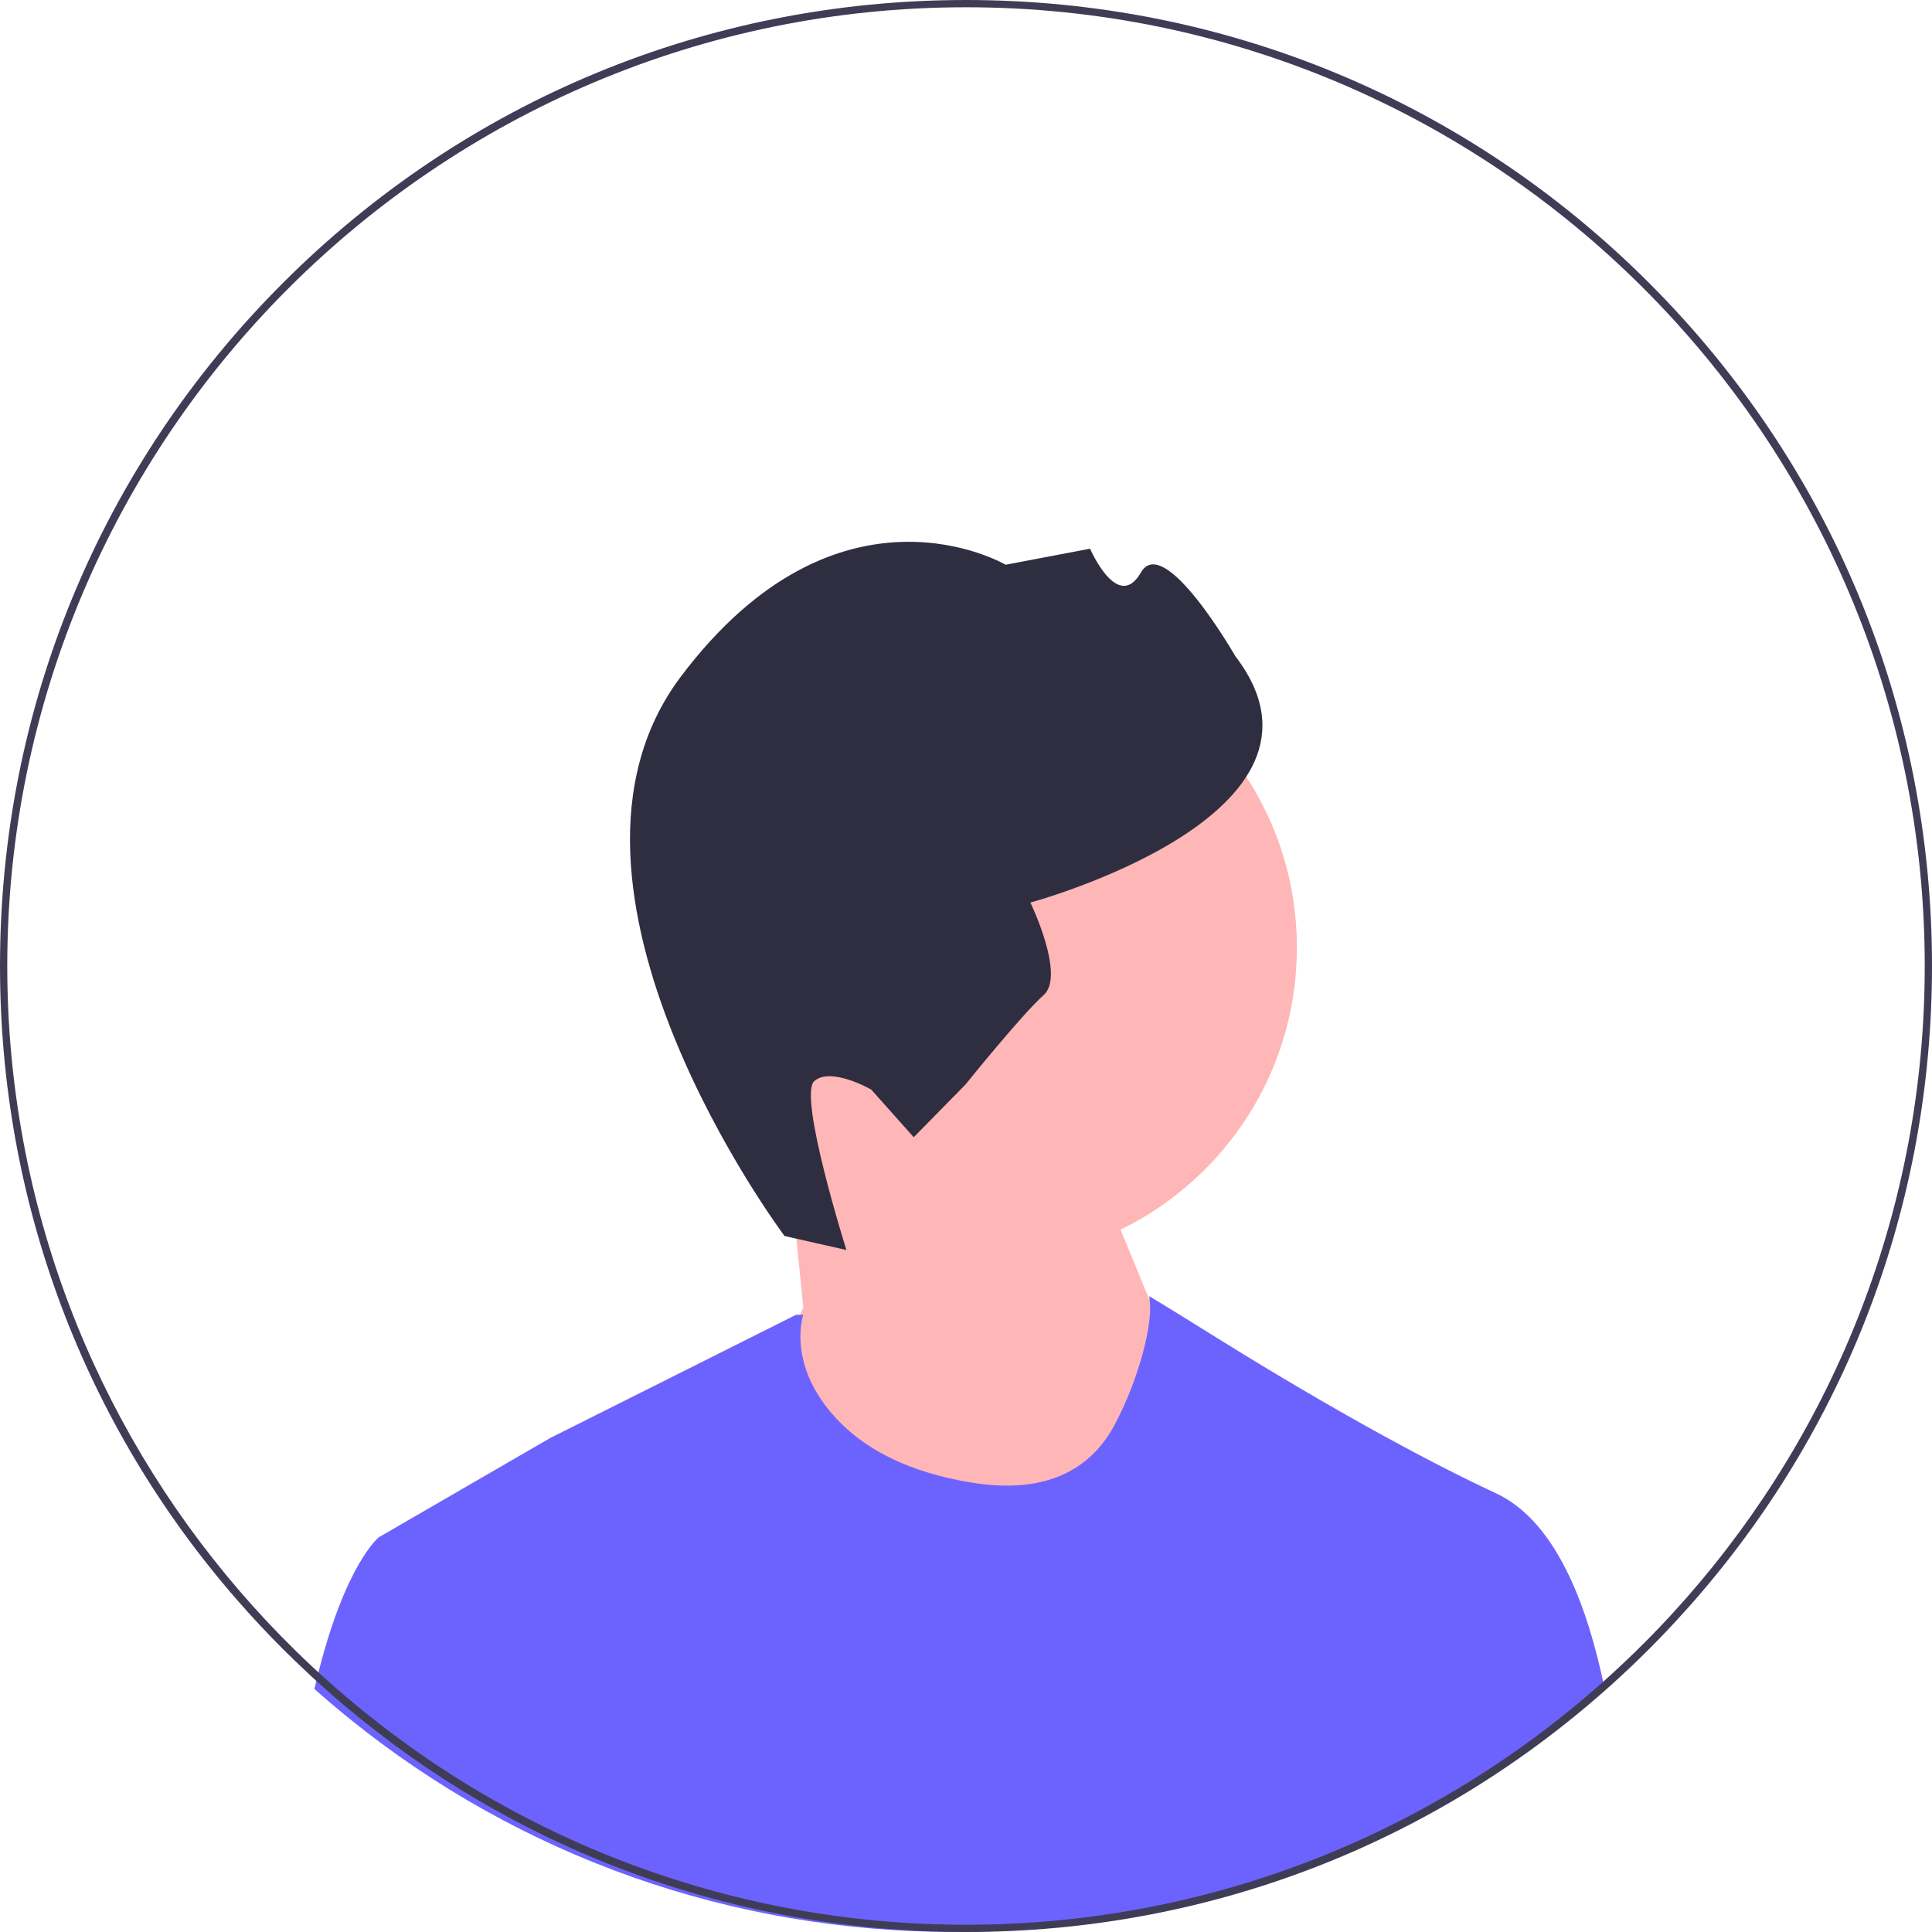
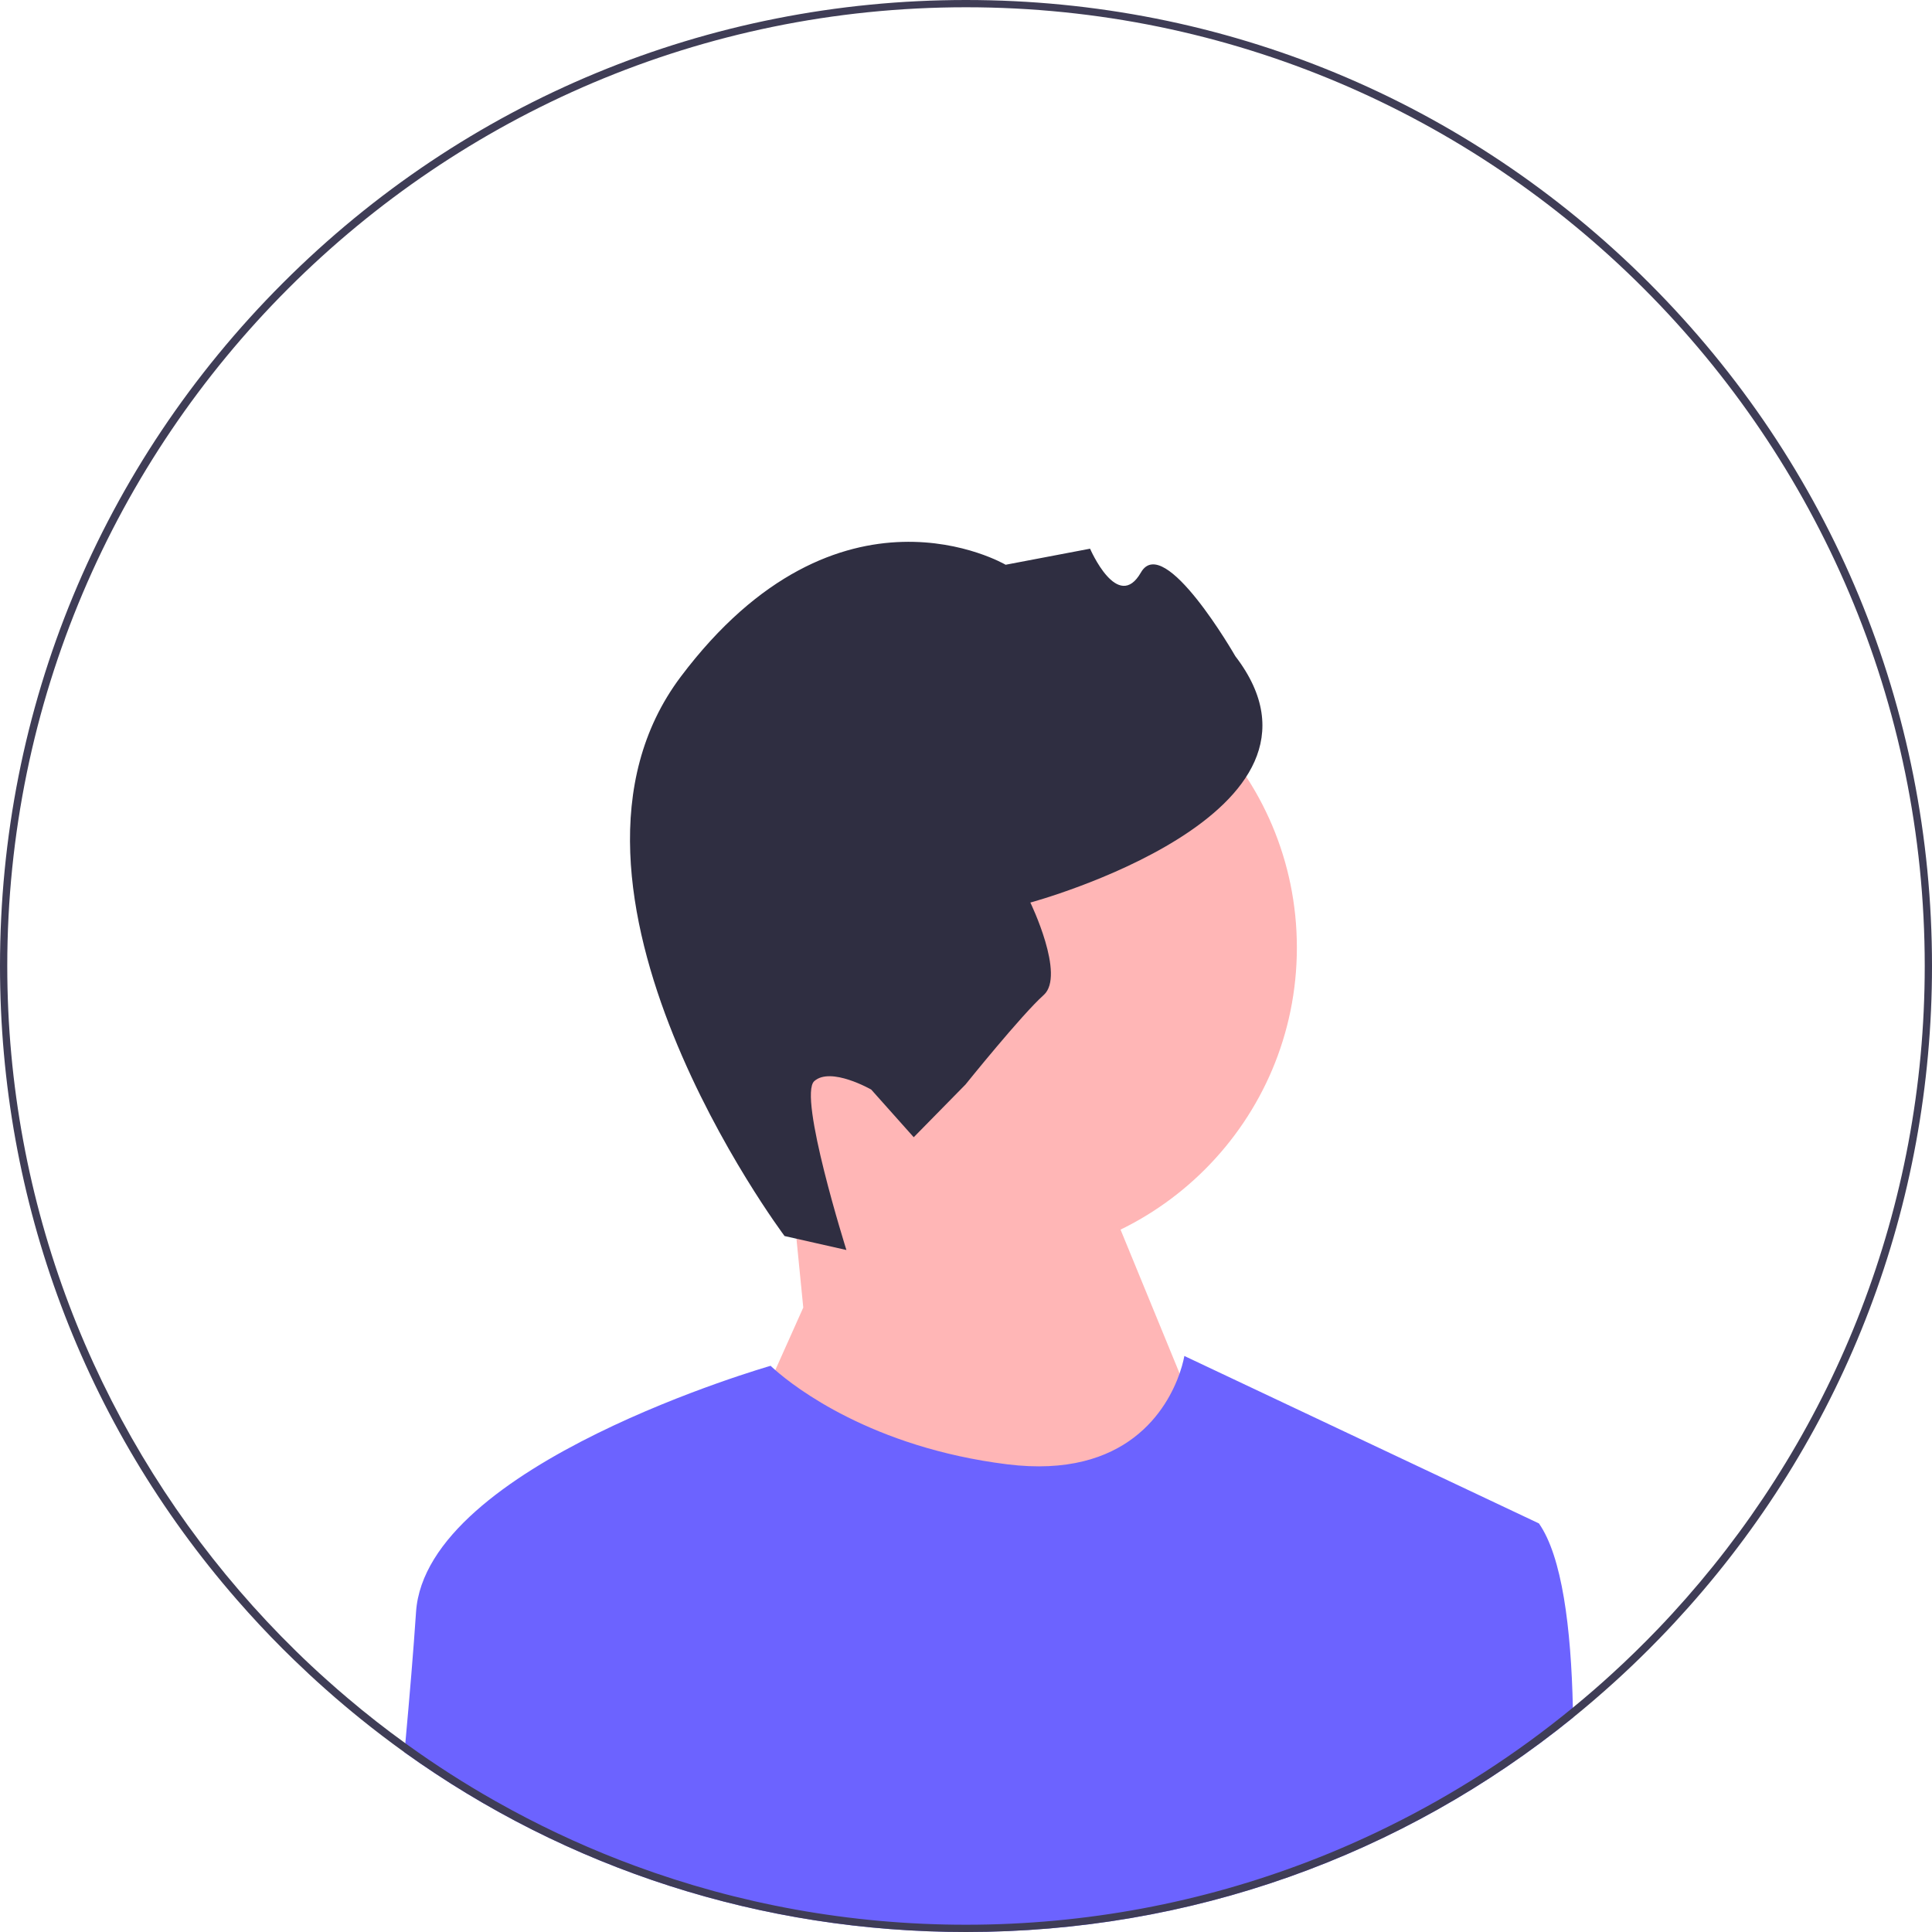
- <svg xmlns="http://www.w3.org/2000/svg" id="uuid-8df9aab4-4479-4925-8dd9-3e7d0bf26ce2" width="532" height="532" viewBox="0 0 532 532">
-   <circle cx="270.76" cy="260.932" r="86.349" fill="#ffb6b6" />
-   <polygon points="221.19 360.05 217.289 320.616 295.19 306.05 341.19 418.05 261.19 510.05 204.19 398.05 221.19 360.05" fill="#ffb6b6" />
-   <path d="M441.48,463.24c-49,44.44-111.87,68.76-178.48,68.76-61.41,0-119.64-20.67-166.75-58.72-.03-.02-.05-.04-.08-.07-3.25-2.62-6.45-5.33-9.59-8.13,.18-.8,.37-1.59,.56-2.36,7.75-32.08,17.21-39.44,17.21-39.44l47.2-27.33,67.64-33.9h2s-5.07,14.66,10.55,30.04c7.2,7.09,18.33,13.25,35.46,16.11,22.34,3.72,33.95-4.81,39.88-16.15,6.96-13.29,10.11-27.43,9.58-33.17-.12-1.26-.22-1.97-.22-1.97,0,0,4.27,2.51,17.04,10.49,11.22,7.01,25.91,15.91,41.52,24.65,2.08,1.17,4.17,2.33,6.28,3.48,10.21,5.59,20.67,11,30.68,15.68,14.82,6.92,23.72,26.46,28.99,49.62,.18,.8,.36,1.6,.53,2.41Z" fill="#6c63ff" />
-   <path d="M454.09,77.91C403.85,27.67,337.05,0,266,0S128.15,27.67,77.91,77.91C27.67,128.15,0,194.95,0,266c0,64.85,23.05,126.16,65.29,174.57,4.03,4.63,8.24,9.14,12.62,13.52,1.03,1.03,2.07,2.06,3.12,3.06,2.8,2.71,5.65,5.36,8.55,7.93,1.76,1.57,3.54,3.11,5.34,4.62,1.41,1.19,2.82,2.36,4.25,3.51,.03,.03,.05,.05,.08,.07,47.11,38.05,105.34,58.72,166.75,58.72,66.61,0,129.48-24.32,178.48-68.76,3.27-2.96,6.47-6.01,9.61-9.15,.99-.99,1.98-1.99,2.95-3,2.7-2.78,5.32-5.61,7.88-8.48,43.37-48.72,67.08-110.84,67.08-176.61,0-71.05-27.67-137.85-77.91-188.09Zm10.18,362.21c-2.5,2.84-5.06,5.64-7.68,8.37-4.08,4.25-8.29,8.37-12.64,12.34-1.65,1.52-3.32,3-5.01,4.47-17.07,14.85-36.07,27.53-56.56,37.63-7.19,3.55-14.56,6.78-22.1,9.67-29.29,11.24-61.08,17.4-94.28,17.4-32.04,0-62.76-5.74-91.19-16.24-11.67-4.3-22.95-9.41-33.78-15.26-1.59-.86-3.17-1.73-4.74-2.62-8.26-4.68-16.25-9.79-23.92-15.31-5.73-4.11-11.29-8.44-16.66-13-1.88-1.59-3.74-3.2-5.57-4.85-2.98-2.65-5.9-5.38-8.75-8.18-5.4-5.29-10.56-10.8-15.49-16.53C26.09,391.77,2,331.65,2,266,2,120.43,120.43,2,266,2s264,118.43,264,264c0,66.66-24.83,127.62-65.73,174.12Z" fill="#3f3d56" />
-   <path d="M216.038,340.355l17.031,3.848s-13.388-42.455-8.844-46.508,15.68,2.333,15.68,2.333l11.702,13.12,14.254-14.512s15.475-19.242,21.534-24.646c6.059-5.404-3.673-25.464-3.673-25.464,0,0,89.892-24.239,56.443-67.84,0,0-19.611-34.185-25.997-23.049-6.386,11.136-14.002-6.55-14.002-6.55l-23.254,4.422s-45.894-27.06-89.453,30.83c-43.559,57.89,28.579,154.016,28.579,154.016Z" fill="#2f2e41" />
+ <svg xmlns="http://www.w3.org/2000/svg" id="uuid-9cbad74a-dadb-4b09-85c0-547a586cfdb0" width="532" height="532" viewBox="0 0 532 532">
+   <circle cx="270.76" cy="260.934" r="86.349" fill="#ffb6b6" />
+   <polygon points="221.19 360.052 217.289 320.618 295.19 306.052 341.19 418.052 261.19 510.052 204.19 398.052 221.19 360.052" fill="#ffb6b6" />
+   <path d="M216.037,340.357l17.031,3.848s-13.388-42.455-8.844-46.508c4.544-4.053,15.68,2.333,15.68,2.333l11.702,13.12,14.254-14.512s15.475-19.242,21.534-24.646c6.059-5.404-3.673-25.464-3.673-25.464,0,0,89.892-24.239,56.443-67.84,0,0-19.611-34.185-25.997-23.049-6.386,11.136-14.002-6.55-14.002-6.55l-23.254,4.422s-45.894-27.06-89.453,30.83c-43.559,57.89,28.579,154.016,28.579,154.016Z" fill="#2f2e41" />
+   <path d="M433.16,472.95c-47.19,38.26-105.57,59.05-167.16,59.05-56.24,0-109.81-17.34-154.62-49.48,.08-.84,.16-1.67,.23-2.5,1.19-13,2.25-25.64,2.95-36.12,2.71-40.69,97.64-67.81,97.64-67.81,0,0,.43,.43,1.29,1.18,5.24,4.6,26.51,21.28,63.81,25.94,33.26,4.16,44.21-15.57,47.52-25.02,1-2.88,1.3-4.81,1.3-4.81l97.64,46.11c6.37,9.1,8.86,28.7,9.35,50.73,.02,.91,.04,1.81,.05,2.73Z" fill="#6c63ff" />
+   <path d="M454.09,77.91C403.85,27.67,337.05,0,266,0S128.15,27.67,77.91,77.91C27.67,128.15,0,194.95,0,266c0,64.85,23.05,126.16,65.29,174.57,4.03,4.63,8.24,9.14,12.62,13.52,1.03,1.03,2.07,2.06,3.12,3.06,2.8,2.71,5.65,5.36,8.55,7.93,1.76,1.57,3.54,3.11,5.34,4.62,1.41,1.19,2.82,2.36,4.25,3.51,.03,.03,.05,.05,.08,.07,3.97,3.2,8.01,6.28,12.13,9.24,44.81,32.14,98.38,49.48,154.62,49.48,61.59,0,119.97-20.79,167.16-59.05,3.85-3.12,7.62-6.36,11.32-9.71,3.27-2.96,6.47-6.01,9.61-9.15,.99-.99,1.98-1.99,2.95-3,2.7-2.78,5.32-5.61,7.88-8.48,43.37-48.72,67.08-110.84,67.08-176.61,0-71.05-27.67-137.85-77.91-188.09Zm10.18,362.21c-2.5,2.84-5.06,5.64-7.68,8.37-4.08,4.25-8.29,8.37-12.64,12.34-1.65,1.52-3.32,3-5.01,4.47-1.92,1.67-3.86,3.31-5.83,4.92-15.53,12.75-32.54,23.75-50.73,32.71-7.19,3.55-14.56,6.78-22.1,9.67-29.29,11.24-61.08,17.4-94.28,17.4-32.04,0-62.76-5.74-91.19-16.24-11.67-4.3-22.95-9.41-33.78-15.26-1.59-.86-3.17-1.73-4.74-2.62-8.26-4.68-16.25-9.79-23.92-15.31-.25-.18-.51-.37-.76-.55-5.46-3.94-10.77-8.09-15.9-12.45-1.88-1.59-3.74-3.2-5.57-4.85-2.98-2.65-5.9-5.38-8.75-8.18-5.4-5.29-10.56-10.8-15.49-16.53C26.09,391.77,2,331.65,2,266,2,120.43,120.43,2,266,2s264,118.43,264,264c0,66.66-24.83,127.62-65.73,174.12Z" fill="#3f3d56" />
</svg>
